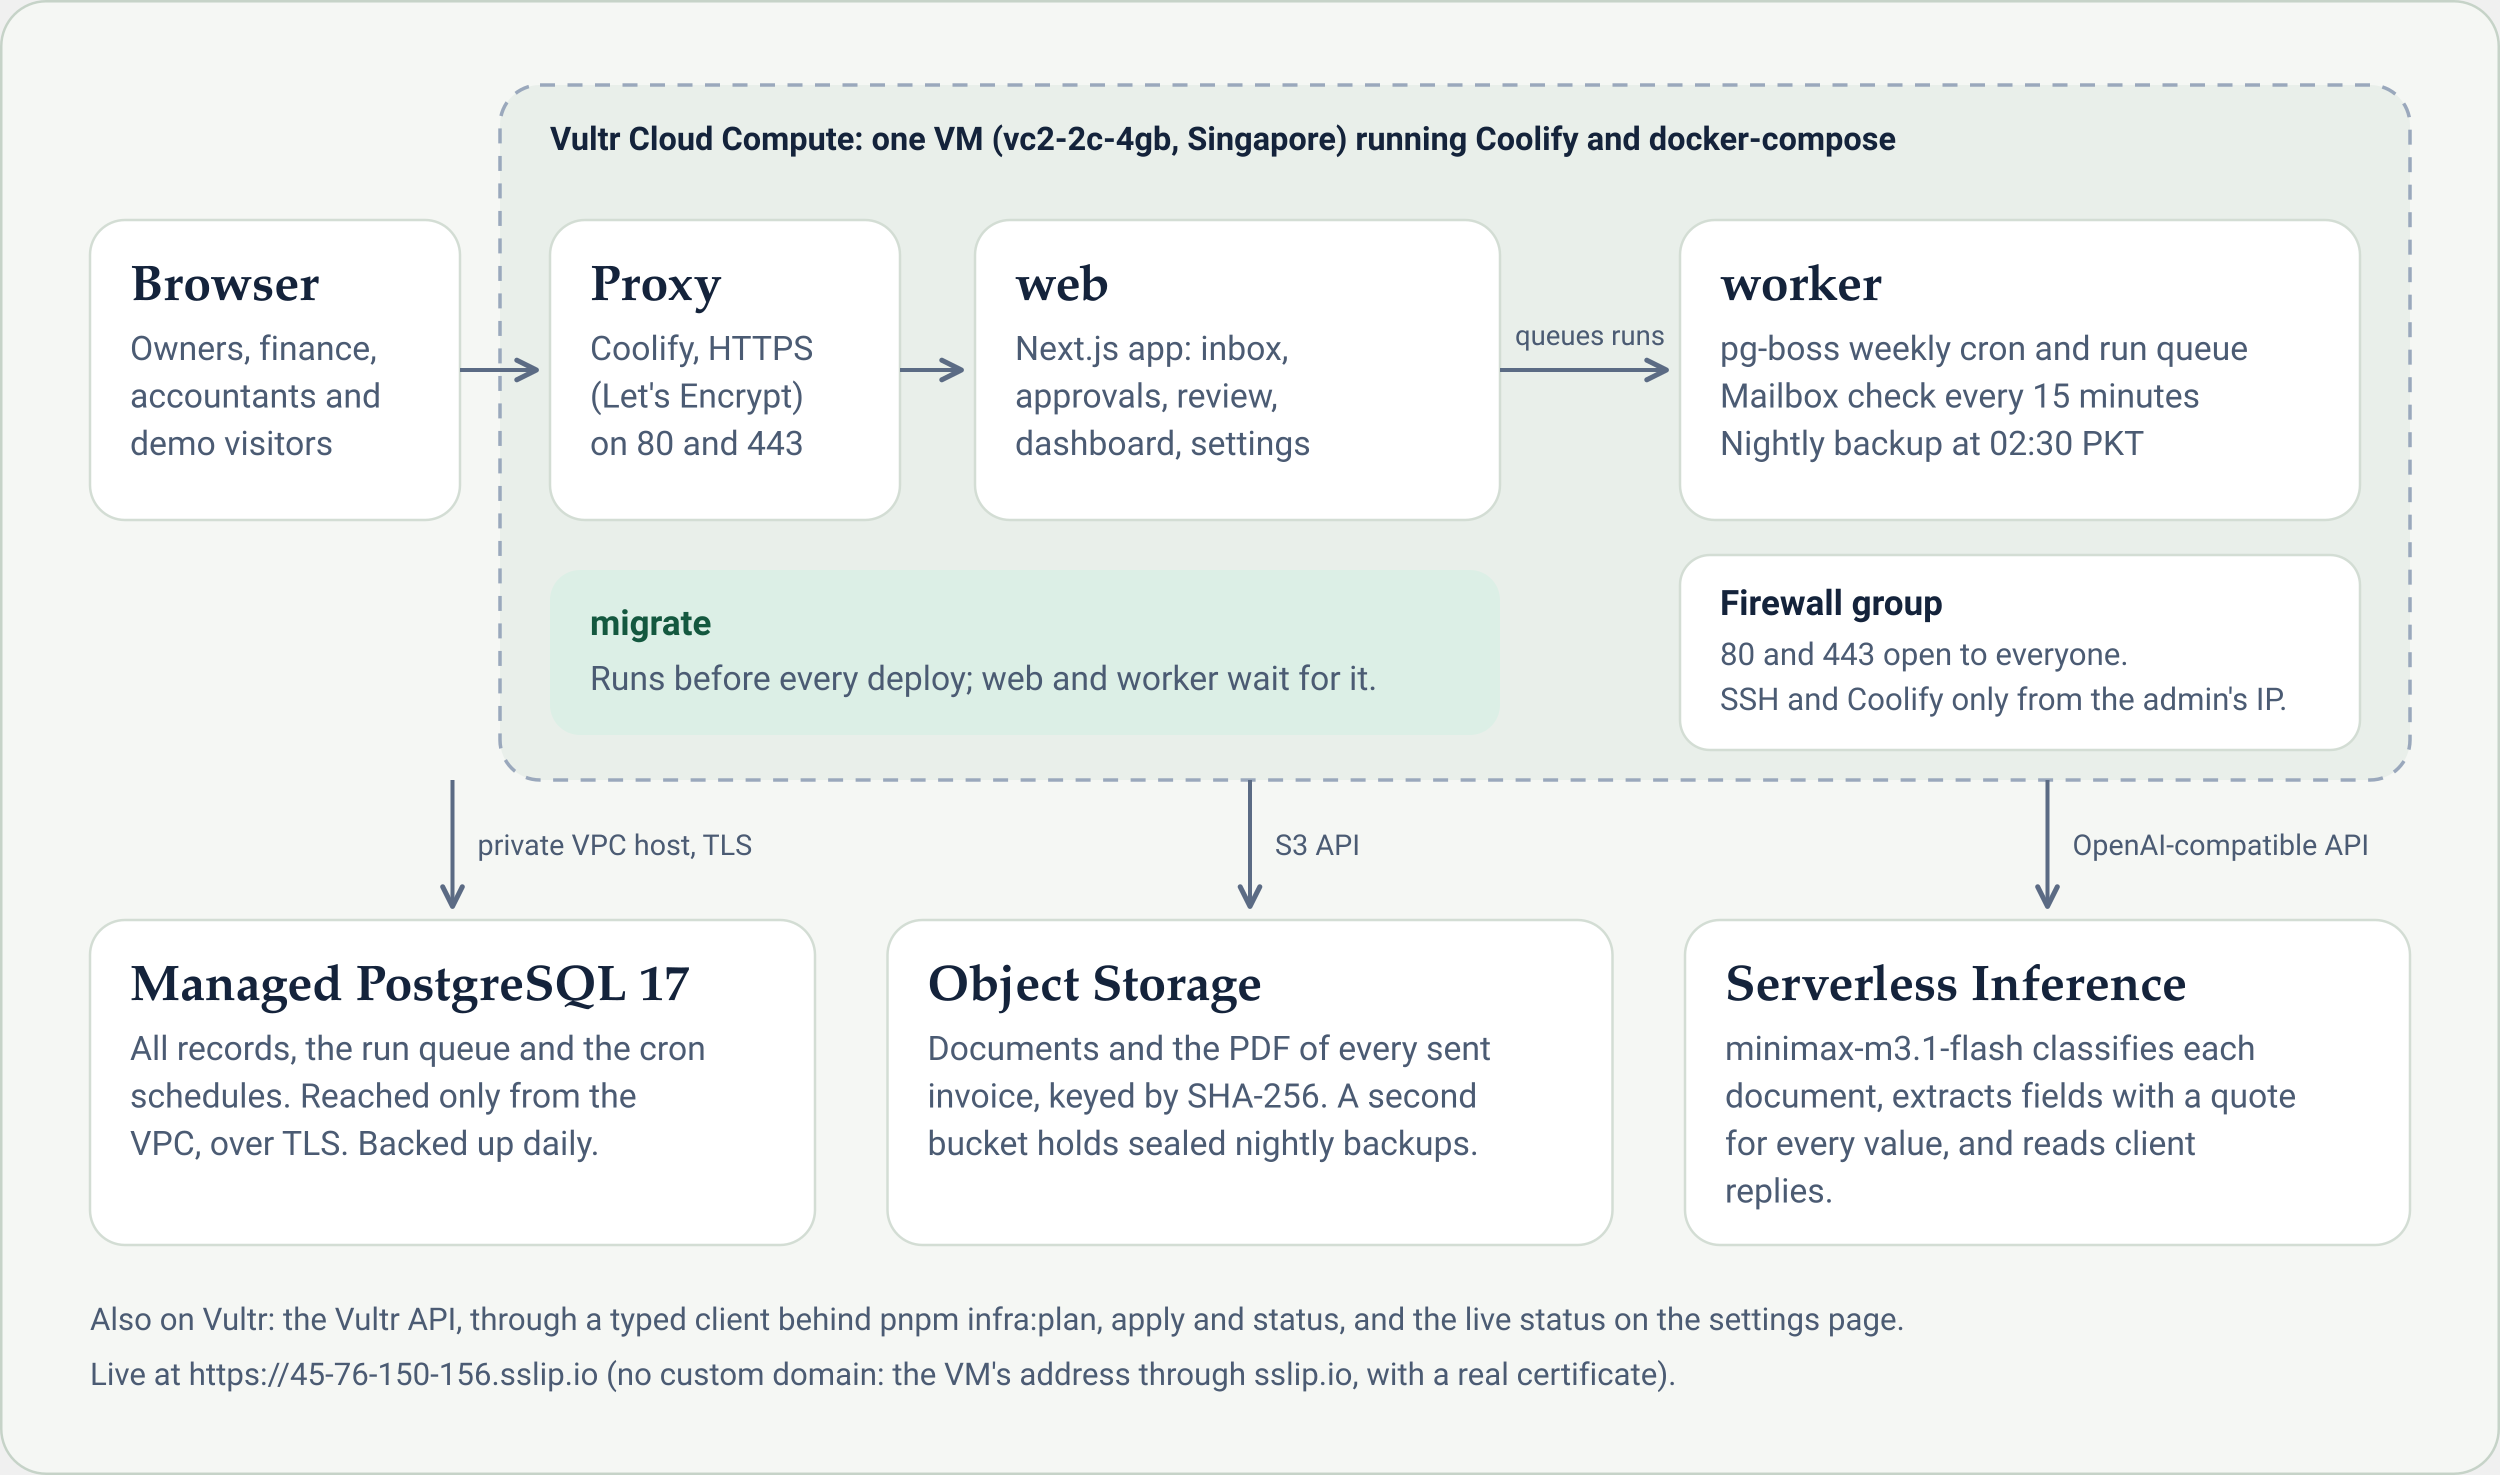
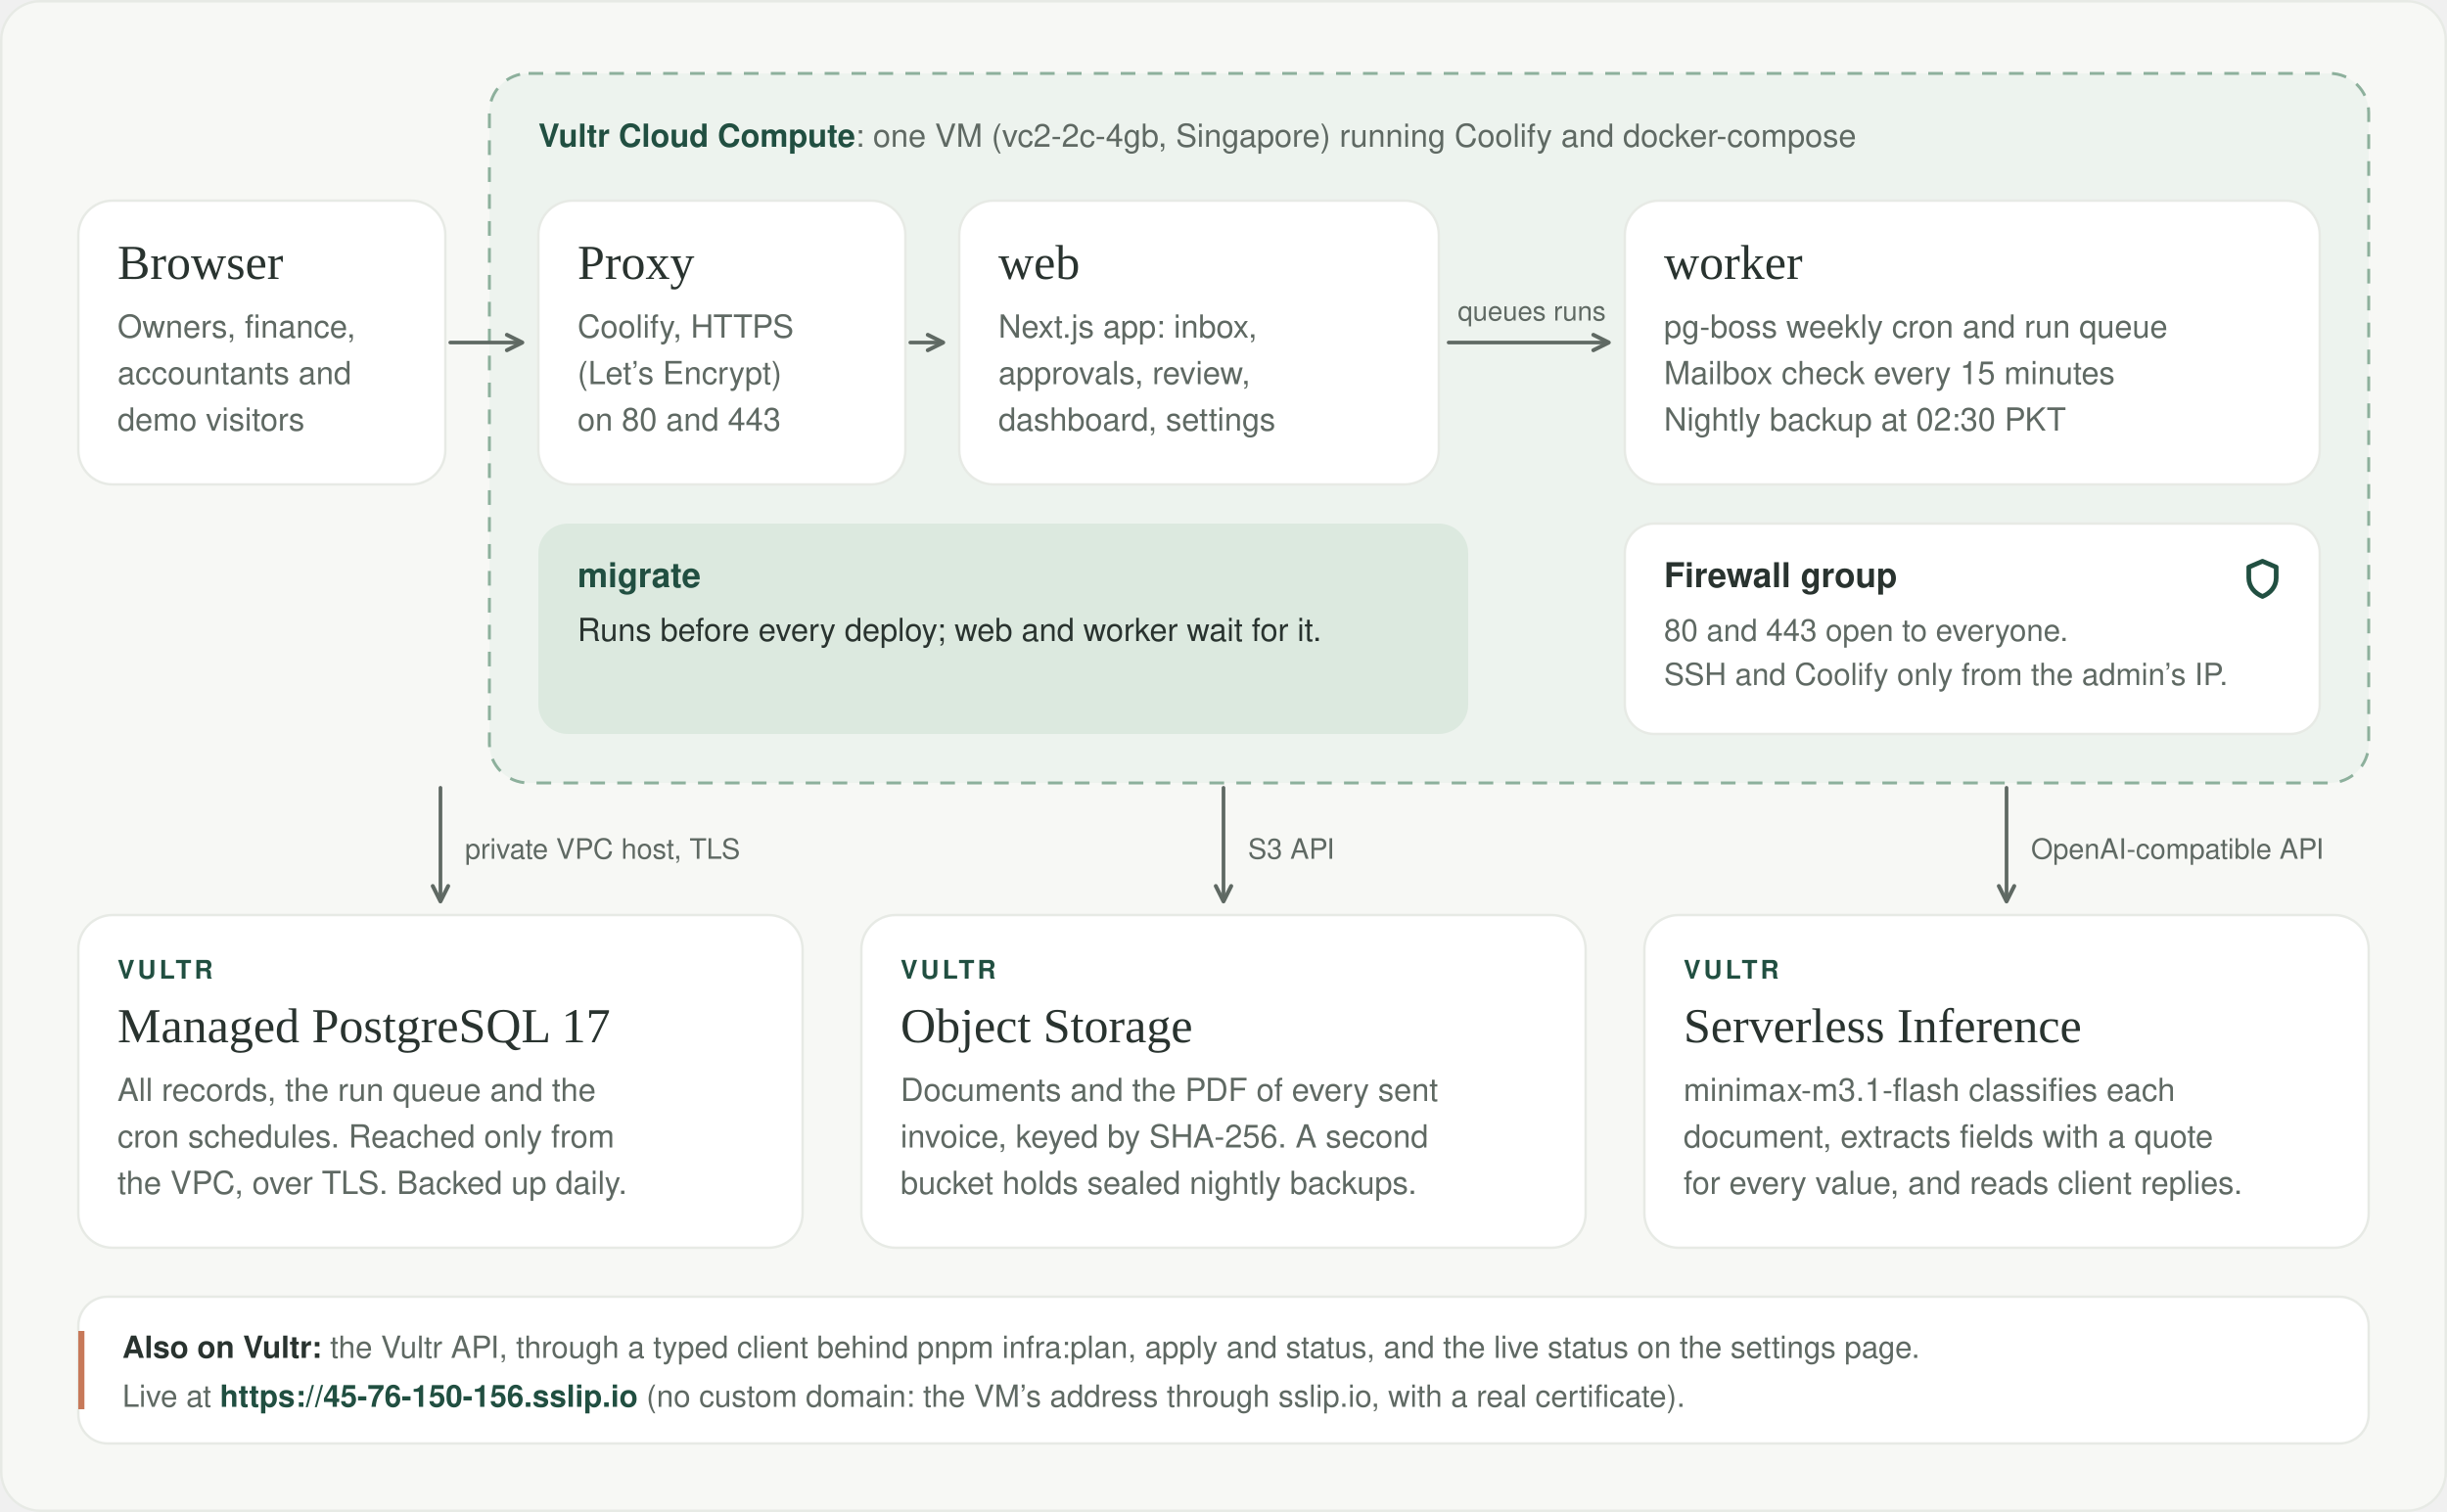
- <svg xmlns="http://www.w3.org/2000/svg" viewBox="0 0 1000 590" width="1000" height="590" role="img" aria-labelledby="t d">
-   <style>.serif{font-family:Georgia,'Iowan Old Style','Palatino Linotype',Palatino,'Times New Roman',serif}.sans{font-family:ui-sans-serif,system-ui,-apple-system,'Segoe UI',Roboto,'Helvetica Neue',Arial,sans-serif}.mono{font-family:ui-monospace,SFMono-Regular,Menlo,Consolas,'Liberation Mono',monospace}</style>
+ <svg xmlns="http://www.w3.org/2000/svg" viewBox="0 0 1000 618" width="1000" height="618" role="img" aria-labelledby="title" aria-describedby="desc">
+   <style>
+ .serif{font-family:'DM Serif Display',Georgia,'Times New Roman',serif;font-weight:400}
+ .sans{font-family:Manrope,'Segoe UI',Helvetica,Arial,sans-serif}
+ .mono{font-family:ui-monospace,SFMono-Regular,Menlo,Consolas,'Liberation Mono',monospace}
+ </style>
  <defs>
-     <marker id="ah" viewBox="0 0 10 10" refX="8" refY="5" markerWidth="7" markerHeight="7" orient="auto">
-       <path d="M1.5 1.5 L8.5 5 L1.5 8.5" fill="none" stroke="#5B6B84" stroke-width="1.8" stroke-linecap="round" stroke-linejoin="round" />
+     <marker id="arrow" viewBox="0 0 10 10" refX="8" refY="5" markerWidth="6" markerHeight="6" orient="auto">
+       <path d="M1.5 1.5 8.5 5 1.5 8.5" fill="none" stroke="#5F6963" stroke-width="1.8" stroke-linecap="round" stroke-linejoin="round" />
    </marker>
+     <linearGradient id="panel" x1="0" y1="0" x2="0" y2="1">
+       <stop offset="0" stop-color="#1F4A3C" />
+       <stop offset="1" stop-color="#163A2F" />
+     </linearGradient>
  </defs>
-   <rect x="0.5" y="0.5" width="999.0" height="589.0" rx="18" fill="#F5F7F4" stroke="#C6D3C8" stroke-width="1" />
-   <rect x="200.0" y="34.0" width="764.0" height="278.0" rx="16" fill="#E9EFEA" stroke="#9AA8BC" stroke-width="1.4" stroke-dasharray="6 5" />
-   <text x="220.0" y="60.0" class="sans" font-size="13" font-weight="600" fill="#14233B">Vultr Cloud Compute: one VM (vc2-2c-4gb, Singapore) running Coolify and docker-compose</text>
-   <rect x="36.0" y="88.0" width="148.0" height="120.0" rx="14" fill="#FFFFFF" stroke="#D3DDD4" stroke-width="1" />
-   <text x="52.0" y="120.0" class="serif" font-size="20" font-weight="700" fill="#14233B">Browser</text>
-   <text x="52.0" y="144.0" class="sans" font-size="13.5" fill="#4B5B73">Owners, finance,</text>
-   <text x="52.0" y="163.0" class="sans" font-size="13.5" fill="#4B5B73">accountants and</text>
-   <text x="52.0" y="182.0" class="sans" font-size="13.5" fill="#4B5B73">demo visitors</text>
-   <rect x="220.0" y="88.0" width="140.0" height="120.0" rx="14" fill="#FFFFFF" stroke="#D3DDD4" stroke-width="1" />
-   <text x="236.0" y="120.0" class="serif" font-size="20" font-weight="700" fill="#14233B">Proxy</text>
-   <text x="236.0" y="144.0" class="sans" font-size="13.5" fill="#4B5B73">Coolify, HTTPS</text>
-   <text x="236.0" y="163.0" class="sans" font-size="13.5" fill="#4B5B73">(Let's Encrypt)</text>
-   <text x="236.0" y="182.0" class="sans" font-size="13.5" fill="#4B5B73">on 80 and 443</text>
-   <rect x="390.0" y="88.0" width="210.0" height="120.0" rx="14" fill="#FFFFFF" stroke="#D3DDD4" stroke-width="1" />
-   <text x="406.0" y="120.0" class="serif" font-size="20" font-weight="700" fill="#14233B">web</text>
-   <text x="406.0" y="144.0" class="sans" font-size="13.5" fill="#4B5B73">Next.js app: inbox,</text>
-   <text x="406.0" y="163.0" class="sans" font-size="13.5" fill="#4B5B73">approvals, review,</text>
-   <text x="406.0" y="182.0" class="sans" font-size="13.5" fill="#4B5B73">dashboard, settings</text>
-   <rect x="672.0" y="88.0" width="272.0" height="120.0" rx="14" fill="#FFFFFF" stroke="#D3DDD4" stroke-width="1" />
-   <text x="688.0" y="120.0" class="serif" font-size="20" font-weight="700" fill="#14233B">worker</text>
-   <text x="688.0" y="144.0" class="sans" font-size="13.5" fill="#4B5B73">pg-boss weekly cron and run queue</text>
-   <text x="688.0" y="163.0" class="sans" font-size="13.5" fill="#4B5B73">Mailbox check every 15 minutes</text>
-   <text x="688.0" y="182.0" class="sans" font-size="13.5" fill="#4B5B73">Nightly backup at 02:30 PKT</text>
-   <rect x="220.0" y="228.0" width="380.0" height="66.0" rx="12" fill="#DCEFE6" />
-   <text x="236.0" y="254.0" class="sans" font-size="14" font-weight="700" fill="#14583F">migrate</text>
-   <text x="236.0" y="276.0" class="sans" font-size="13.5" fill="#4B5B73">Runs before every deploy; web and worker wait for it.</text>
-   <rect x="672.0" y="222.0" width="272.0" height="78.0" rx="12" fill="#FFFFFF" stroke="#D3DDD4" stroke-width="1" />
-   <text x="688.0" y="246.0" class="sans" font-size="14" font-weight="700" fill="#14233B">Firewall group</text>
-   <text x="688.0" y="266.0" class="sans" font-size="12.5" fill="#4B5B73">80 and 443 open to everyone.</text>
-   <text x="688.0" y="284.0" class="sans" font-size="12.5" fill="#4B5B73">SSH and Coolify only from the admin's IP.</text>
-   <path d="M184 148 H214" fill="none" stroke="#5B6B84" stroke-width="1.6" marker-end="url(#ah)" />
-   <path d="M360 148 H384" fill="none" stroke="#5B6B84" stroke-width="1.6" marker-end="url(#ah)" />
-   <path d="M600 148 H666" fill="none" stroke="#5B6B84" stroke-width="1.6" marker-end="url(#ah)" />
-   <text x="636.0" y="138.0" class="sans" font-size="11" fill="#4B5B73" text-anchor="middle">queues runs</text>
-   <path d="M181 312 V362" fill="none" stroke="#5B6B84" stroke-width="1.6" marker-end="url(#ah)" />
-   <text x="191.0" y="342.0" class="sans" font-size="11.5" fill="#4B5B73">private VPC host, TLS</text>
-   <rect x="36.0" y="368.0" width="290.0" height="130.0" rx="14" fill="#FFFFFF" stroke="#D3DDD4" stroke-width="1" />
-   <text x="52.0" y="400.0" class="serif" font-size="20" font-weight="700" fill="#14233B">Managed PostgreSQL 17</text>
-   <text x="52.0" y="424.0" class="sans" font-size="13.5" fill="#4B5B73">All records, the run queue and the cron</text>
-   <text x="52.0" y="443.0" class="sans" font-size="13.5" fill="#4B5B73">schedules. Reached only from the</text>
-   <text x="52.0" y="462.0" class="sans" font-size="13.5" fill="#4B5B73">VPC, over TLS. Backed up daily.</text>
-   <path d="M500 312 V362" fill="none" stroke="#5B6B84" stroke-width="1.6" marker-end="url(#ah)" />
-   <text x="510.0" y="342.0" class="sans" font-size="11.5" fill="#4B5B73">S3 API</text>
-   <rect x="355.0" y="368.0" width="290.0" height="130.0" rx="14" fill="#FFFFFF" stroke="#D3DDD4" stroke-width="1" />
-   <text x="371.0" y="400.0" class="serif" font-size="20" font-weight="700" fill="#14233B">Object Storage</text>
-   <text x="371.0" y="424.0" class="sans" font-size="13.5" fill="#4B5B73">Documents and the PDF of every sent</text>
-   <text x="371.0" y="443.0" class="sans" font-size="13.5" fill="#4B5B73">invoice, keyed by SHA-256. A second</text>
-   <text x="371.0" y="462.0" class="sans" font-size="13.5" fill="#4B5B73">bucket holds sealed nightly backups.</text>
-   <path d="M819 312 V362" fill="none" stroke="#5B6B84" stroke-width="1.6" marker-end="url(#ah)" />
-   <text x="829.0" y="342.0" class="sans" font-size="11.5" fill="#4B5B73">OpenAI-compatible API</text>
-   <rect x="674.0" y="368.0" width="290.0" height="130.0" rx="14" fill="#FFFFFF" stroke="#D3DDD4" stroke-width="1" />
-   <text x="690.0" y="400.0" class="serif" font-size="20" font-weight="700" fill="#14233B">Serverless Inference</text>
-   <text x="690.0" y="424.0" class="sans" font-size="13.5" fill="#4B5B73">minimax-m3.1-flash classifies each</text>
-   <text x="690.0" y="443.0" class="sans" font-size="13.5" fill="#4B5B73">document, extracts fields with a quote</text>
-   <text x="690.0" y="462.0" class="sans" font-size="13.5" fill="#4B5B73">for every value, and reads client</text>
-   <text x="690.0" y="481.0" class="sans" font-size="13.5" fill="#4B5B73">replies.</text>
-   <text x="36.0" y="532.0" class="sans" font-size="12.5" fill="#4B5B73">Also on Vultr: the Vultr API, through a typed client behind pnpm infra:plan, apply and status, and the live status on the settings page.</text>
-   <text x="36.0" y="554.0" class="sans" font-size="12.5" fill="#4B5B73">Live at https://45-76-150-156.sslip.io (no custom domain: the VM's address through sslip.io, with a real certificate).</text>
+   <rect x="0.5" y="0.5" width="999" height="617" rx="16" fill="#F7F8F5" stroke="#E7EAE5" />
+   <rect x="200" y="30" width="768" height="290" rx="16" fill="#EDF3EE" stroke="#8DB09C" stroke-width="1.2" stroke-dasharray="6 5" />
+   <text x="220" y="60" class="sans" font-size="13" fill="#5F6963">
+     <tspan font-weight="700" fill="#214F41">Vultr Cloud Compute</tspan>: one VM (vc2-2c-4gb, Singapore) running Coolify and docker-compose</text>
+   <rect x="32" y="82" width="150" height="116" rx="14" fill="#FFFFFF" stroke="#E7EAE5" />
+   <text x="48" y="114" class="serif" font-size="20" fill="#29332F">Browser</text>
+   <text x="48" y="138" class="sans" font-size="13" fill="#5F6963">Owners, finance,</text>
+   <text x="48" y="157" class="sans" font-size="13" fill="#5F6963">accountants and</text>
+   <text x="48" y="176" class="sans" font-size="13" fill="#5F6963">demo visitors</text>
+   <rect x="220" y="82" width="150" height="116" rx="14" fill="#FFFFFF" stroke="#E7EAE5" />
+   <text x="236" y="114" class="serif" font-size="20" fill="#29332F">Proxy</text>
+   <text x="236" y="138" class="sans" font-size="13" fill="#5F6963">Coolify, HTTPS</text>
+   <text x="236" y="157" class="sans" font-size="13" fill="#5F6963">(Let’s Encrypt)</text>
+   <text x="236" y="176" class="sans" font-size="13" fill="#5F6963">on 80 and 443</text>
+   <rect x="392" y="82" width="196" height="116" rx="14" fill="#FFFFFF" stroke="#E7EAE5" />
+   <text x="408" y="114" class="serif" font-size="20" fill="#29332F">web</text>
+   <text x="408" y="138" class="sans" font-size="13" fill="#5F6963">Next.js app: inbox,</text>
+   <text x="408" y="157" class="sans" font-size="13" fill="#5F6963">approvals, review,</text>
+   <text x="408" y="176" class="sans" font-size="13" fill="#5F6963">dashboard, settings</text>
+   <rect x="664" y="82" width="284" height="116" rx="14" fill="#FFFFFF" stroke="#E7EAE5" />
+   <text x="680" y="114" class="serif" font-size="20" fill="#29332F">worker</text>
+   <text x="680" y="138" class="sans" font-size="13" fill="#5F6963">pg-boss weekly cron and run queue</text>
+   <text x="680" y="157" class="sans" font-size="13" fill="#5F6963">Mailbox check every 15 minutes</text>
+   <text x="680" y="176" class="sans" font-size="13" fill="#5F6963">Nightly backup at 02:30 PKT</text>
+   <path d="M184 140H213" fill="none" stroke="#5F6963" stroke-width="1.5" stroke-linecap="round" stroke-linejoin="round" marker-end="url(#arrow)" />
+   <path d="M372 140H385" fill="none" stroke="#5F6963" stroke-width="1.5" stroke-linecap="round" stroke-linejoin="round" marker-end="url(#arrow)" />
+   <path d="M592 140H657" fill="none" stroke="#5F6963" stroke-width="1.5" stroke-linecap="round" stroke-linejoin="round" marker-end="url(#arrow)" />
+   <text x="626" y="131" class="sans" font-size="11" text-anchor="middle" fill="#5F6963">queues runs</text>
+   <rect x="220" y="214" width="380" height="86" rx="12" fill="#DCE9DF" />
+   <text x="236" y="240" class="sans" font-size="14" font-weight="700" fill="#214F41">migrate</text>
+   <text x="236" y="262" class="sans" font-size="13" fill="#29332F">Runs before every deploy; web and worker wait for it.</text>
+   <rect x="664" y="214" width="284" height="86" rx="12" fill="#FFFFFF" stroke="#E7EAE5" />
+   <g transform="translate(915 227) scale(0.8)" fill="none" stroke="#214F41" stroke-width="2.4" stroke-linecap="round" stroke-linejoin="round">
+     <path d="M12 3 19 6v5.5c0 4.5-3 7.8-7 9.5-4-1.7-7-5-7-9.5V6z" />
+   </g>
+   <text x="680" y="240" class="sans" font-size="14" font-weight="700" fill="#29332F">Firewall group</text>
+   <text x="680" y="262" class="sans" font-size="12.5" fill="#5F6963">80 and 443 open to everyone.</text>
+   <text x="680" y="280" class="sans" font-size="12.5" fill="#5F6963">SSH and Coolify only from the admin’s IP.</text>
+   <path d="M180 322V368" fill="none" stroke="#5F6963" stroke-width="1.5" stroke-linecap="round" stroke-linejoin="round" marker-end="url(#arrow)" />
+   <text x="190" y="351" class="sans" font-size="11.5" fill="#5F6963">private VPC host, TLS</text>
+   <rect x="32" y="374" width="296" height="136" rx="14" fill="#FFFFFF" stroke="#E7EAE5" />
+   <text x="48" y="400" class="sans" font-size="10.5" font-weight="700" letter-spacing="1.3" fill="#214F41">VULTR</text>
+   <text x="48" y="426" class="serif" font-size="20" fill="#29332F">Managed PostgreSQL 17</text>
+   <text x="48" y="450" class="sans" font-size="13" fill="#5F6963">All records, the run queue and the</text>
+   <text x="48" y="469" class="sans" font-size="13" fill="#5F6963">cron schedules. Reached only from</text>
+   <text x="48" y="488" class="sans" font-size="13" fill="#5F6963">the VPC, over TLS. Backed up daily.</text>
+   <path d="M500 322V368" fill="none" stroke="#5F6963" stroke-width="1.5" stroke-linecap="round" stroke-linejoin="round" marker-end="url(#arrow)" />
+   <text x="510" y="351" class="sans" font-size="11.5" fill="#5F6963">S3 API</text>
+   <rect x="352" y="374" width="296" height="136" rx="14" fill="#FFFFFF" stroke="#E7EAE5" />
+   <text x="368" y="400" class="sans" font-size="10.5" font-weight="700" letter-spacing="1.3" fill="#214F41">VULTR</text>
+   <text x="368" y="426" class="serif" font-size="20" fill="#29332F">Object Storage</text>
+   <text x="368" y="450" class="sans" font-size="13" fill="#5F6963">Documents and the PDF of every sent</text>
+   <text x="368" y="469" class="sans" font-size="13" fill="#5F6963">invoice, keyed by SHA-256. A second</text>
+   <text x="368" y="488" class="sans" font-size="13" fill="#5F6963">bucket holds sealed nightly backups.</text>
+   <path d="M820 322V368" fill="none" stroke="#5F6963" stroke-width="1.5" stroke-linecap="round" stroke-linejoin="round" marker-end="url(#arrow)" />
+   <text x="830" y="351" class="sans" font-size="11.5" fill="#5F6963">OpenAI-compatible API</text>
+   <rect x="672" y="374" width="296" height="136" rx="14" fill="#FFFFFF" stroke="#E7EAE5" />
+   <text x="688" y="400" class="sans" font-size="10.5" font-weight="700" letter-spacing="1.3" fill="#214F41">VULTR</text>
+   <text x="688" y="426" class="serif" font-size="20" fill="#29332F">Serverless Inference</text>
+   <text x="688" y="450" class="sans" font-size="13" fill="#5F6963">minimax-m3.1-flash classifies each</text>
+   <text x="688" y="469" class="sans" font-size="13" fill="#5F6963">document, extracts fields with a quote</text>
+   <text x="688" y="488" class="sans" font-size="13" fill="#5F6963">for every value, and reads client replies.</text>
+   <rect x="32" y="530" width="936" height="60" rx="12" fill="#FFFFFF" stroke="#E7EAE5" />
+   <rect x="32" y="544" width="2.5" height="32" fill="#C77959" />
+   <text x="50" y="555" class="sans" font-size="12.5" fill="#5F6963">
+     <tspan font-weight="700" fill="#29332F">Also on Vultr:</tspan> the Vultr API, through a typed client behind pnpm infra:plan, apply and status, and the live status on the settings page.</text>
+   <text x="50" y="575" class="sans" font-size="12.5" fill="#5F6963">Live at <tspan font-weight="700" fill="#214F41">https://45-76-150-156.sslip.io</tspan> (no custom domain: the VM’s address through sslip.io, with a real certificate).</text>
</svg>
